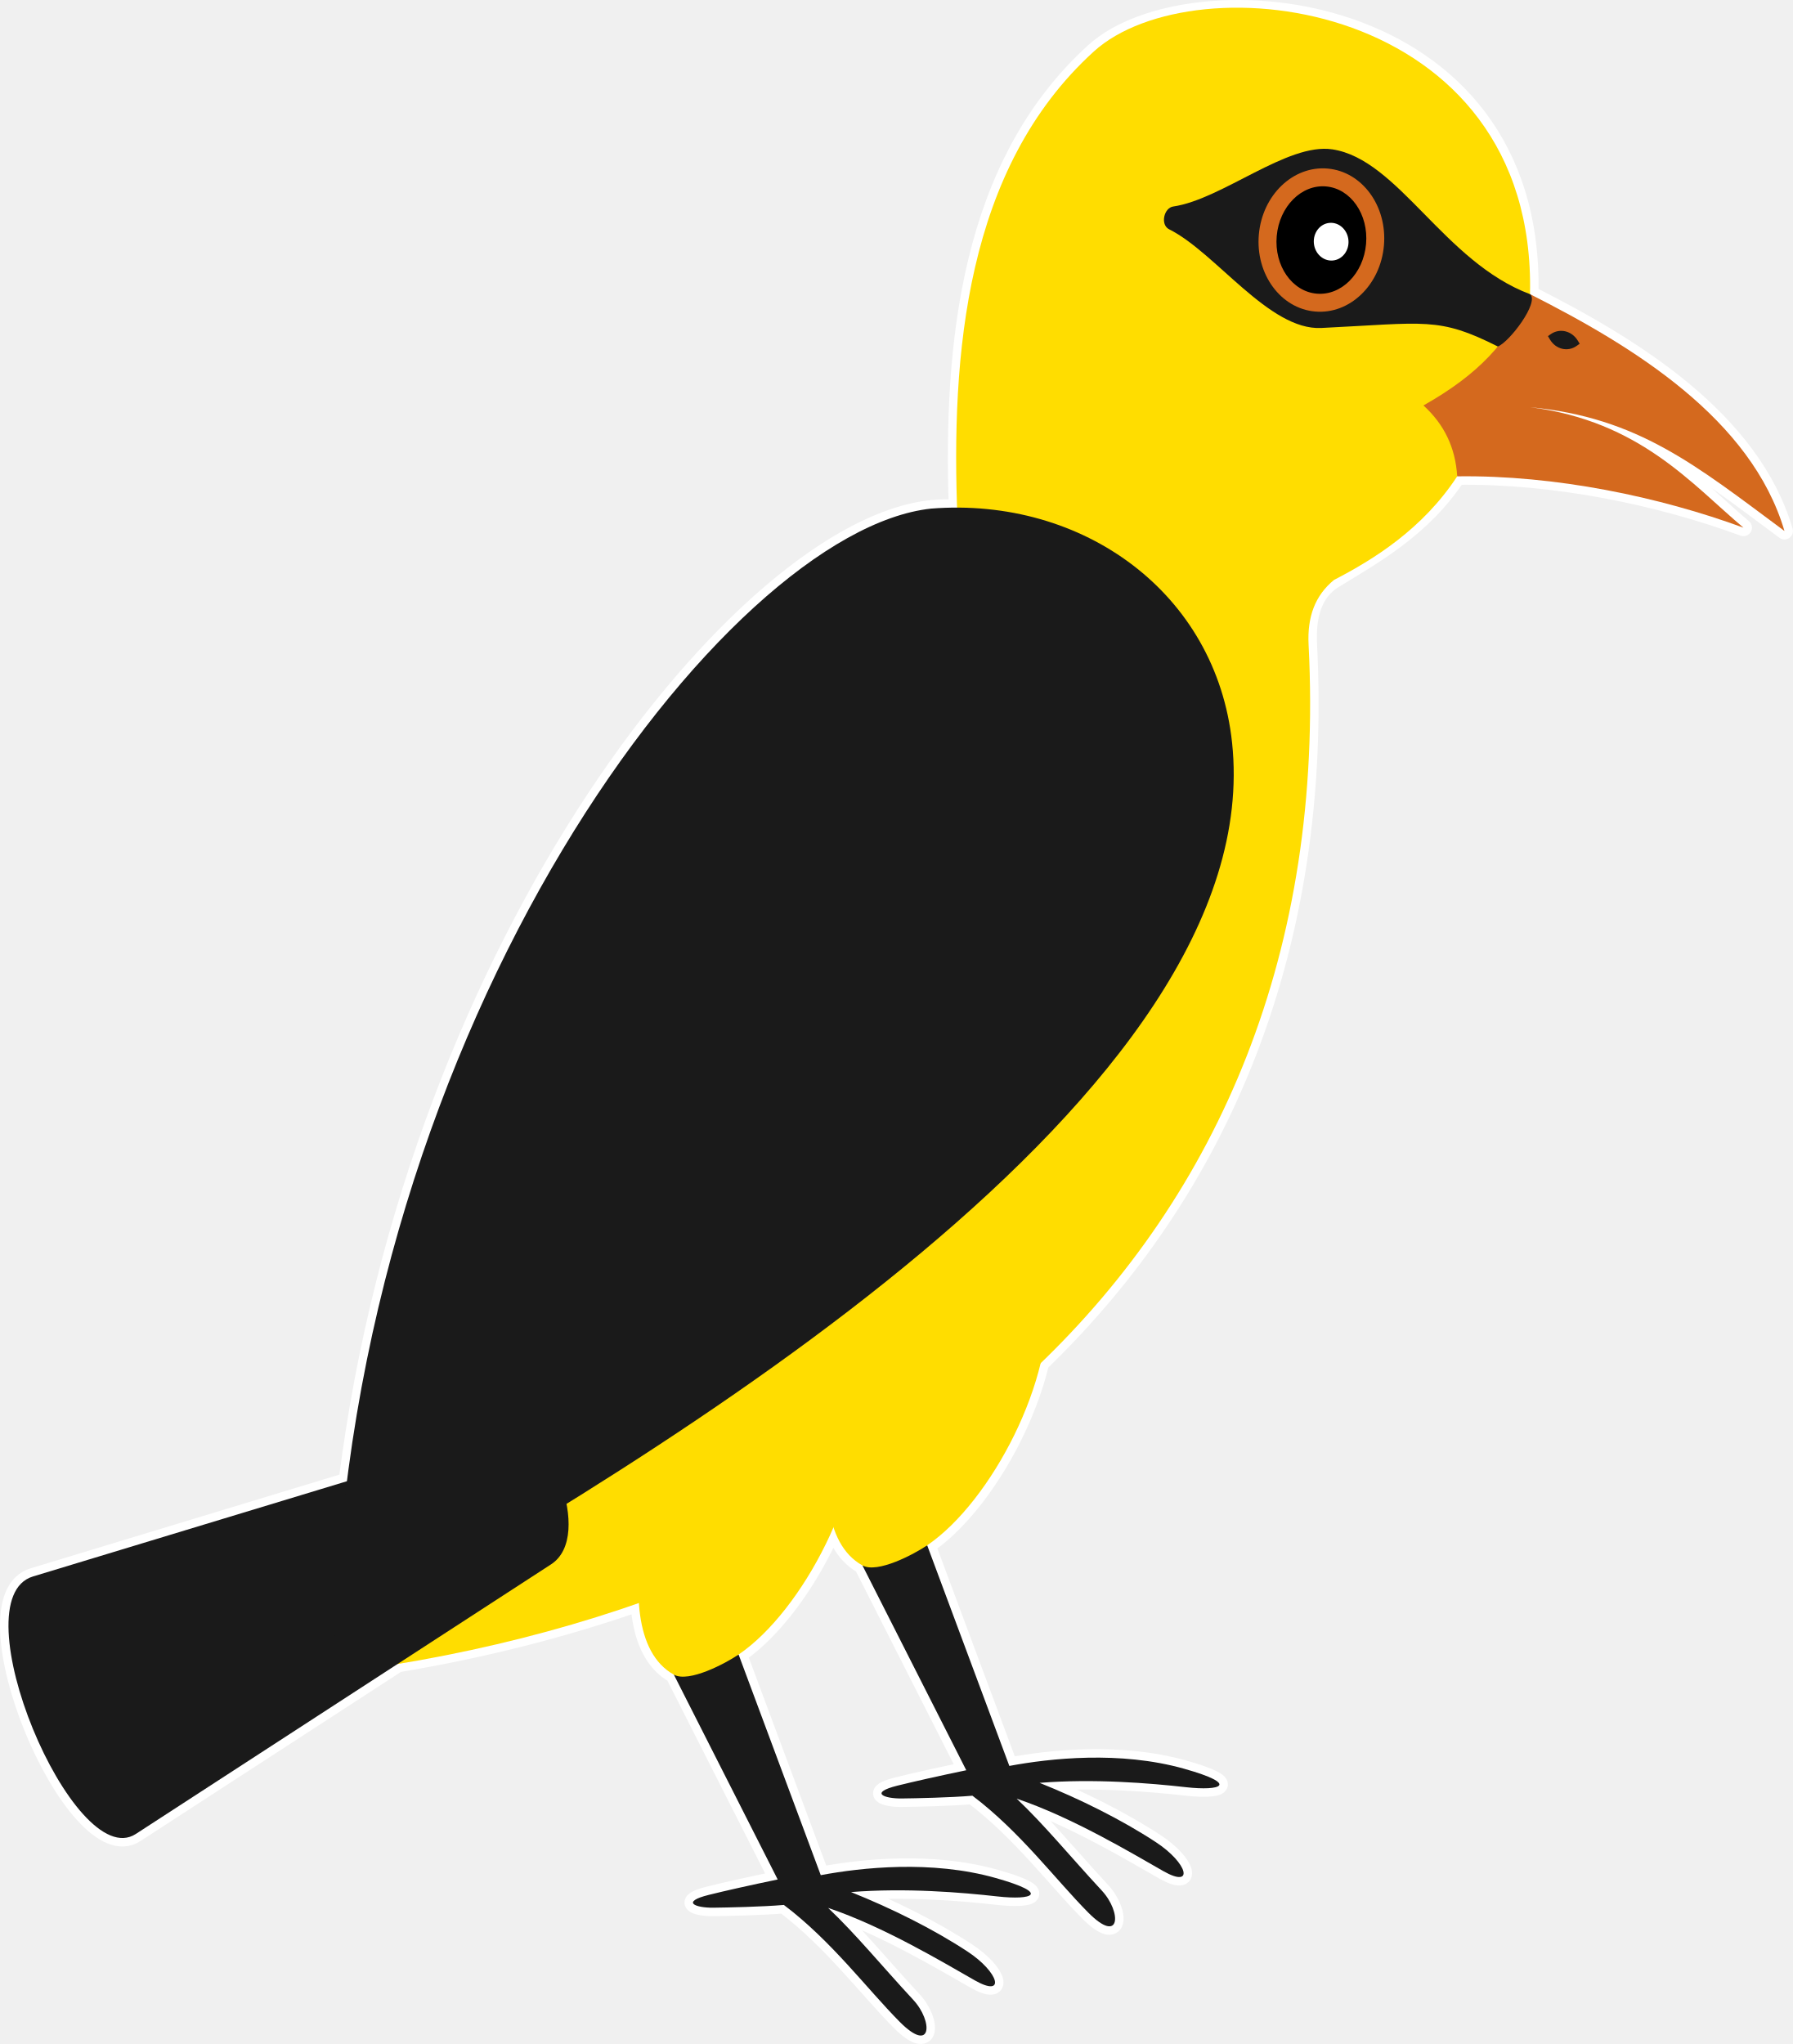
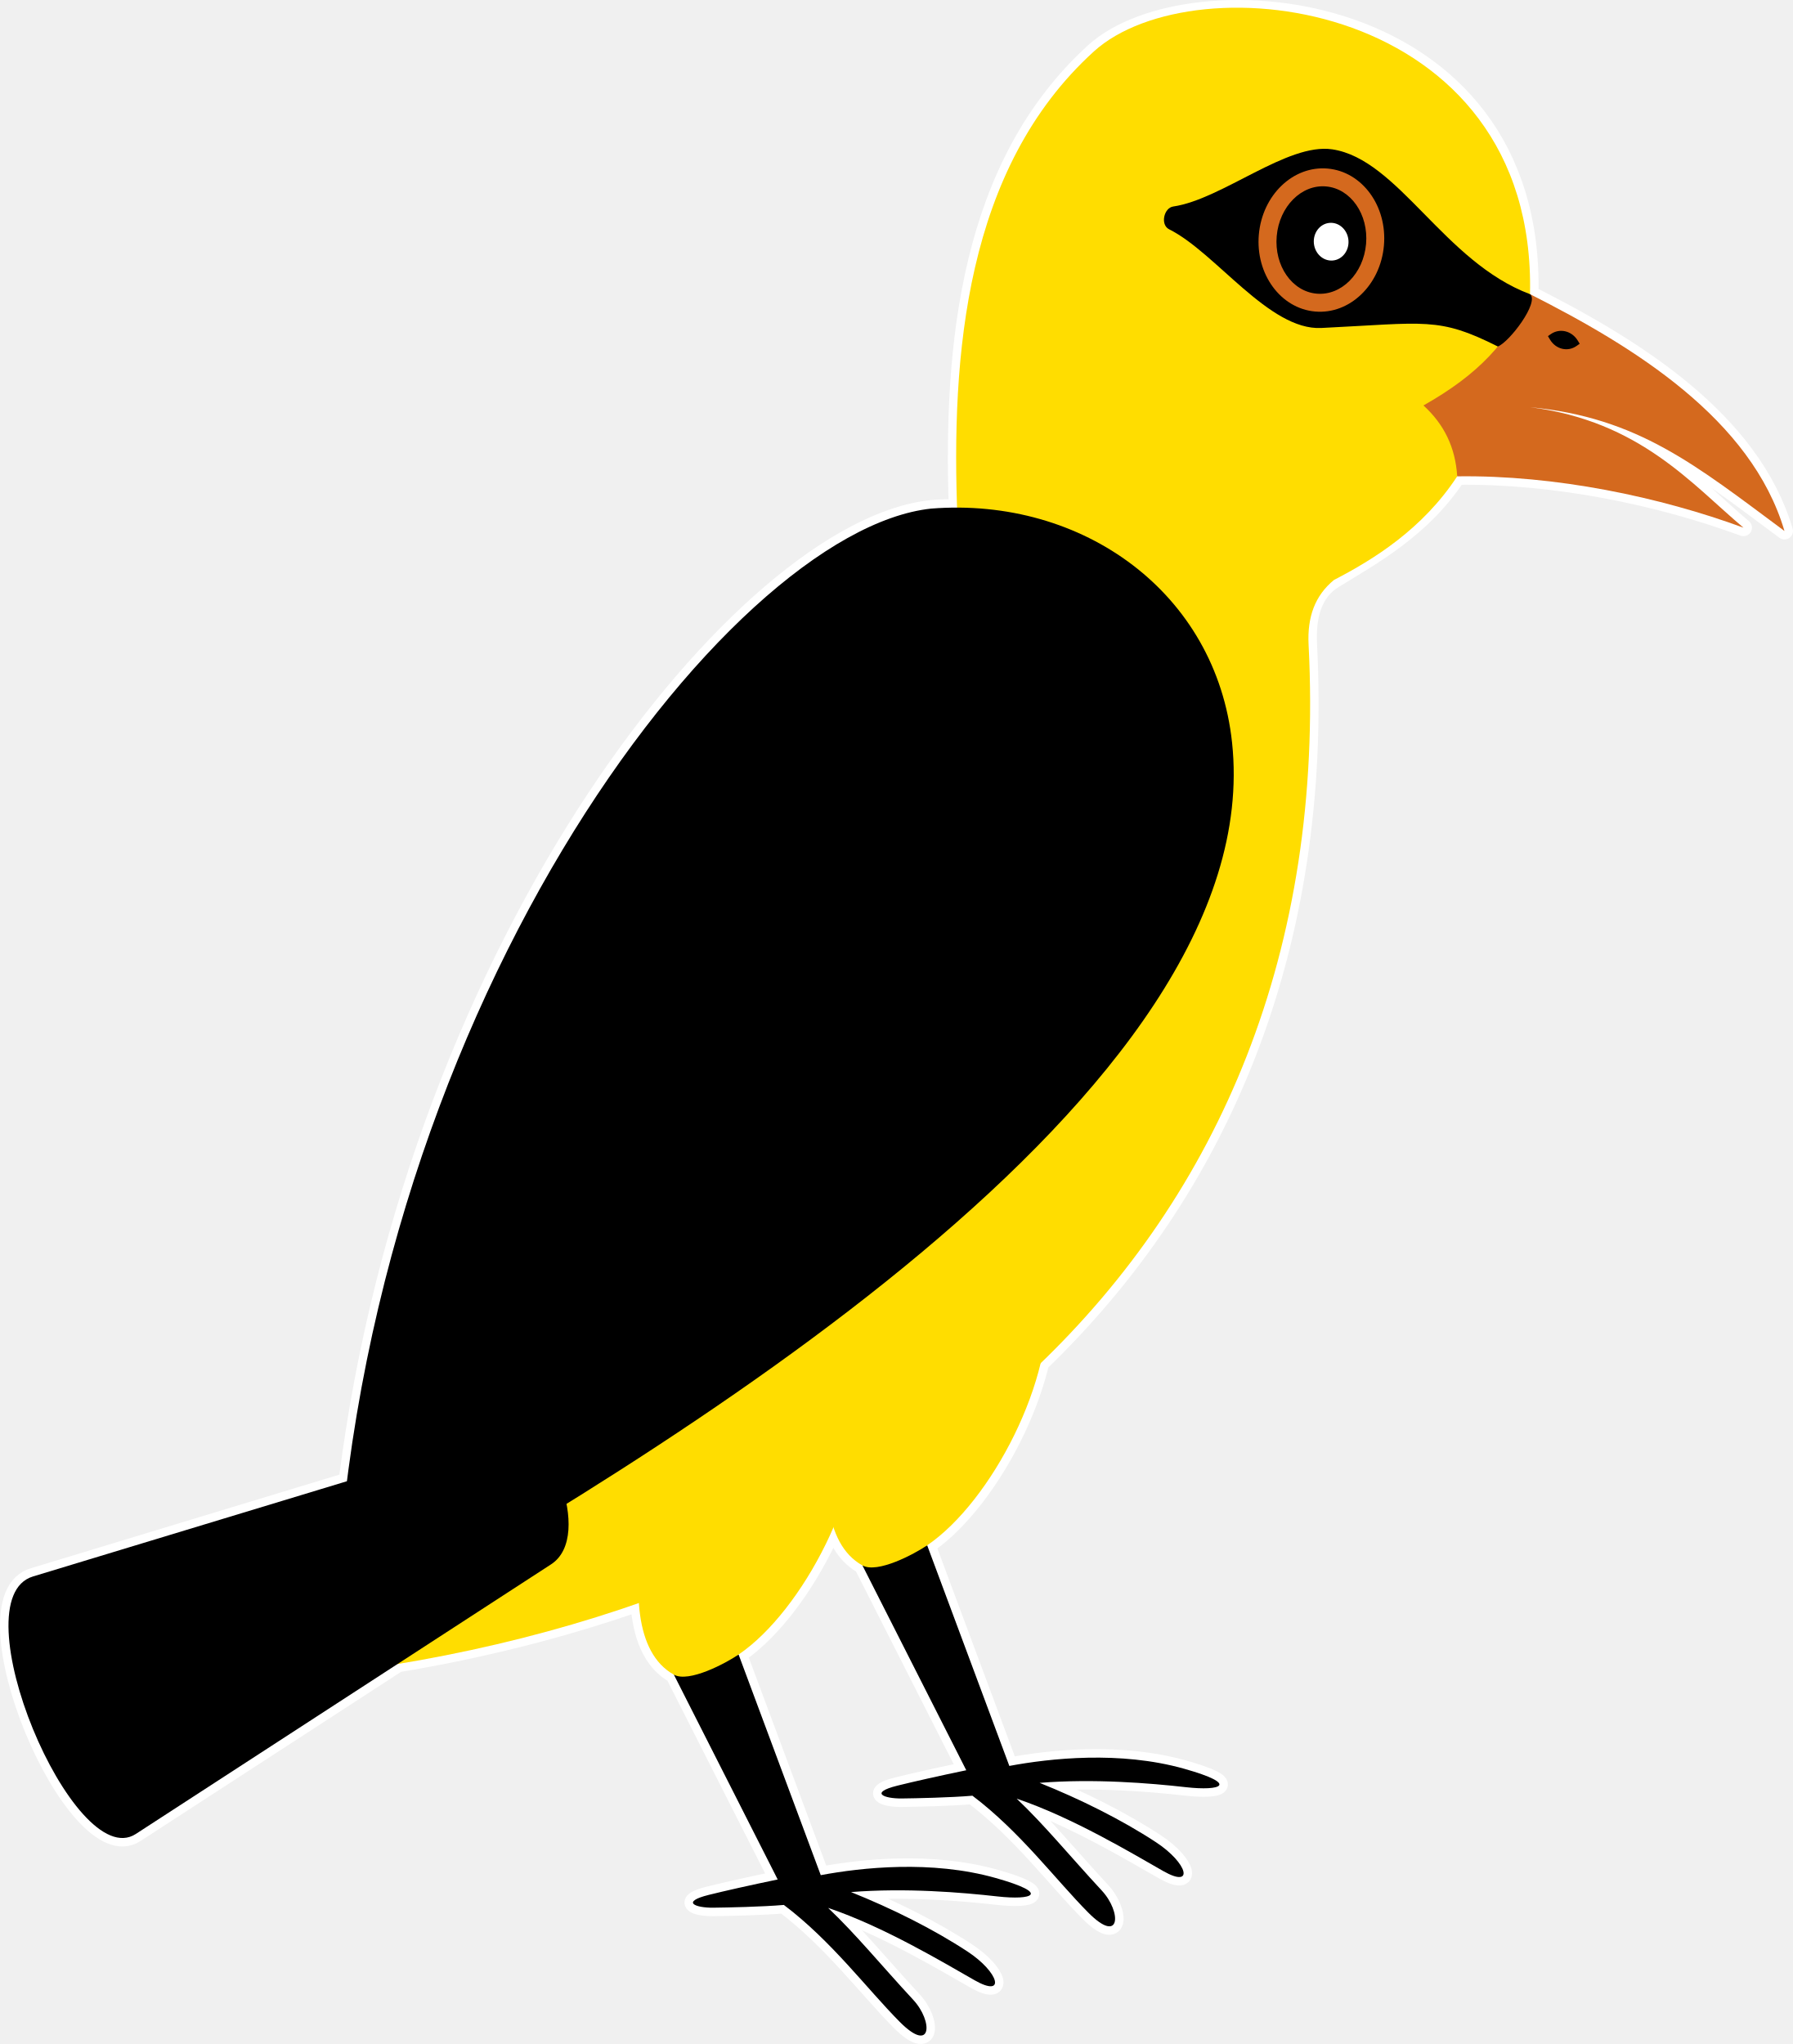
<svg xmlns="http://www.w3.org/2000/svg" version="1.1" x="0px" y="0px" width="399.71" height="455.769" viewBox="0 0 399.71 455.769" xml:space="preserve" id="svg275">
  <defs id="defs279">
    <rect x="258.789" y="437.391" width="103.554" height="80.393" id="rect4194" />
  </defs>
  <style type="text/css" id="style2">
	.st0{fill:#303030;}
	.st1{fill:#FFDD00;}
	.st2{fill:#FFFFFF;stroke:#FFDD00;stroke-miterlimit:10;}
	.st3{fill:#CFBA00;}
	.st4{fill:#FFE600;}
	.st5{fill:#4F4F4E;}
	.st6{fill:#D4691E;}
	.st7{fill:#D4851E;}
	.st8{fill:#BD7100;}
	.st9{fill:#FFFFFF;}
	.st10{stroke:#000000;stroke-miterlimit:10;}
	.st11{fill:#303030;stroke:#FFFFFF;stroke-width:2;stroke-miterlimit:10;}
	.st12{fill:none;}
	.st13{fill:url(#SVGID_1_);stroke:#404040;stroke-miterlimit:10;}
	.st14{fill:url(#SVGID_2_);stroke:#404040;stroke-miterlimit:10;}
	.st15{fill:url(#SVGID_3_);stroke:#404040;stroke-miterlimit:10;}
	.st16{fill:url(#SVGID_4_);stroke:#404040;stroke-miterlimit:10;}
	.st17{fill:url(#SVGID_5_);stroke:#404040;stroke-miterlimit:10;}
	.st18{fill:url(#SVGID_6_);stroke:#404040;stroke-miterlimit:10;}
	.st19{fill:url(#SVGID_7_);stroke:#404040;stroke-miterlimit:10;}
	.st20{fill:url(#SVGID_8_);stroke:#404040;stroke-miterlimit:10;}
	.st21{fill:url(#SVGID_9_);stroke:#404040;stroke-miterlimit:10;}
	.st22{fill:url(#SVGID_10_);stroke:#404040;stroke-miterlimit:10;}
	.st23{fill:url(#SVGID_11_);stroke:#404040;stroke-miterlimit:10;}
	.st24{fill:url(#SVGID_12_);stroke:#404040;stroke-miterlimit:10;}
	.st25{fill:url(#SVGID_13_);stroke:#404040;stroke-miterlimit:10;}
	.st26{fill:url(#SVGID_14_);stroke:#404040;stroke-miterlimit:10;}
	.st27{fill:url(#SVGID_15_);stroke:#404040;stroke-miterlimit:10;}
	.st28{fill:url(#SVGID_16_);stroke:#404040;stroke-miterlimit:10;}
	.st29{fill:url(#SVGID_17_);stroke:#404040;stroke-miterlimit:10;}
	.st30{fill:url(#SVGID_18_);stroke:#404040;stroke-miterlimit:10;}
	.st31{fill:url(#SVGID_19_);stroke:#404040;stroke-miterlimit:10;}
	.st32{fill:url(#SVGID_20_);stroke:#404040;stroke-miterlimit:10;}
	.st33{fill:url(#SVGID_21_);stroke:#404040;stroke-miterlimit:10;}
	.st34{fill:url(#SVGID_22_);stroke:#404040;stroke-miterlimit:10;}
	.st35{fill:url(#SVGID_23_);stroke:#404040;stroke-miterlimit:10;}
	.st36{fill:url(#SVGID_24_);stroke:#404040;stroke-miterlimit:10;}
	.st37{fill:url(#SVGID_25_);stroke:#404040;stroke-miterlimit:10;}
	.st38{fill:url(#SVGID_26_);stroke:#404040;stroke-miterlimit:10;}
	.st39{fill:url(#SVGID_27_);stroke:#404040;stroke-miterlimit:10;}
	.st40{fill:url(#SVGID_28_);stroke:#404040;stroke-miterlimit:10;}
	.st41{fill:url(#SVGID_29_);stroke:#404040;stroke-miterlimit:10;}
	.st42{fill:url(#SVGID_30_);stroke:#404040;stroke-miterlimit:10;}
	.st43{fill:url(#SVGID_31_);stroke:#404040;stroke-miterlimit:10;}
	.st44{fill:url(#SVGID_32_);stroke:#404040;stroke-miterlimit:10;}
	.st45{fill:url(#SVGID_33_);stroke:#404040;stroke-miterlimit:10;}
	.st46{fill:url(#SVGID_34_);stroke:#404040;stroke-miterlimit:10;}
	.st47{fill:url(#SVGID_35_);stroke:#404040;stroke-miterlimit:10;}
	.st48{fill:url(#SVGID_36_);stroke:#404040;stroke-miterlimit:10;}
	.st49{fill:url(#SVGID_37_);stroke:#404040;stroke-miterlimit:10;}
	.st50{fill:url(#SVGID_38_);stroke:#404040;stroke-miterlimit:10;}
	.st51{fill:url(#SVGID_39_);stroke:#404040;stroke-miterlimit:10;}
	.st52{fill:url(#SVGID_40_);stroke:#404040;stroke-miterlimit:10;}
	.st53{fill:url(#SVGID_41_);stroke:#404040;stroke-miterlimit:10;}
	.st54{fill:url(#SVGID_42_);stroke:#404040;stroke-miterlimit:10;}
	.st55{fill:url(#SVGID_43_);stroke:#404040;stroke-miterlimit:10;}
	.st56{fill:url(#SVGID_44_);stroke:#404040;stroke-miterlimit:10;}
	.st57{fill:url(#SVGID_45_);stroke:#404040;stroke-miterlimit:10;}
	.st58{fill:url(#SVGID_46_);stroke:#404040;stroke-miterlimit:10;}
	.st59{fill:url(#SVGID_47_);stroke:#404040;stroke-miterlimit:10;}
	.st60{fill:url(#SVGID_48_);stroke:#404040;stroke-miterlimit:10;}
	.st61{fill:url(#SVGID_49_);stroke:#404040;stroke-miterlimit:10;}
	.st62{fill:url(#SVGID_50_);stroke:#404040;stroke-miterlimit:10;}
	.st63{fill:url(#SVGID_51_);stroke:#404040;stroke-miterlimit:10;}
	.st64{fill:url(#SVGID_52_);stroke:#404040;stroke-miterlimit:10;}
	.st65{fill:url(#SVGID_53_);stroke:#404040;stroke-miterlimit:10;}
	.st66{fill:url(#SVGID_54_);stroke:#404040;stroke-miterlimit:10;}
	.st67{fill:url(#SVGID_55_);stroke:#404040;stroke-miterlimit:10;}
	.st68{fill:url(#SVGID_56_);stroke:#404040;stroke-miterlimit:10;}
	.st69{fill:url(#SVGID_57_);stroke:#404040;stroke-miterlimit:10;}
	.st70{fill:url(#SVGID_58_);stroke:#404040;stroke-miterlimit:10;}
	.st71{fill:url(#SVGID_59_);stroke:#404040;stroke-miterlimit:10;}
	.st72{fill:url(#SVGID_60_);stroke:#404040;stroke-miterlimit:10;}
	.st73{fill:url(#SVGID_61_);stroke:#404040;stroke-miterlimit:10;}
	.st74{fill:url(#SVGID_62_);stroke:#404040;stroke-miterlimit:10;}
	.st75{fill:#4D4D4D;}
	.st76{fill:#4C4C4C;}
	.st77{fill:#4A4A4A;}
	.st78{fill:#494949;}
	.st79{fill:#484848;}
	.st80{fill:#474747;}
	.st81{fill:#454545;}
	.st82{fill:#444444;}
	.st83{fill:#434343;}
	.st84{fill:#424242;}
	.st85{fill:#404040;}
	.st86{fill:#3F3F3F;}
	.st87{fill:#3E3E3E;}
	.st88{fill:#3D3D3D;}
	.st89{fill:#3B3B3B;}
	.st90{fill:#3A3A3A;}
	.st91{fill:#393939;}
	.st92{fill:#383838;}
	.st93{fill:#363636;}
	.st94{fill:#353535;}
	.st95{fill:#343434;}
	.st96{fill:#323232;}
	.st97{fill:#313131;}
	.st98{fill:#2F2F2F;}
	.st99{fill:#2D2D2D;}
	.st100{fill:#2C2C2C;}
	.st101{fill:#2B2B2B;}
	.st102{fill:#2A2A2A;}
	.st103{fill:#282828;}
	.st104{fill:#272727;}
	.st105{fill:#262626;}
	.st106{fill:#252525;}
	.st107{fill:#232323;}
	.st108{fill:#222222;}
	.st109{fill:#212121;}
	.st110{fill:#202020;}
	.st111{fill:#1E1E1E;}
	.st112{fill:#1D1D1D;}
	.st113{fill:#1C1C1C;}
	.st114{fill:#1B1B1B;}
	.st115{fill:#191919;}
	.st116{fill:#181818;}
	.st117{fill:#171717;}
	.st118{fill:#151515;}
	.st119{fill:#141414;}
	.st120{fill:#131313;}
	.st121{fill:#121212;}
	.st122{fill:#101010;}
	.st123{fill:#0F0F0F;}
	.st124{fill:#0E0E0E;}
	.st125{fill:#0D0D0D;}
	.st126{fill:#0B0B0B;}
	.st127{fill:#0A0A0A;}
	.st128{fill:#090909;}
	.st129{fill:#080808;}
	.st130{fill:#060606;}
	.st131{fill:#050505;}
	.st132{fill:#040404;}
	.st133{fill:#030303;}
	.st134{fill:#010101;}
	.st135{fill:#D4D4D4;}
	.st136{fill:#FFFFFF;stroke:#D4D4D4;stroke-miterlimit:10;}
	.st137{fill:#DEDEDE;}
	.st138{fill:#FFFFFF;stroke:#DEDEDE;stroke-miterlimit:10;}
	.st139{fill:#8F8F8F;}
	.st140{fill:#A1A1A1;}
	.st141{fill:#FFFFFF;stroke:#FFDD00;stroke-width:0.612;stroke-miterlimit:10;}
	.st142{fill:#FFFFFF;stroke:#FFDD00;stroke-width:0.39;stroke-miterlimit:10;}
	.st143{stroke:#000000;stroke-width:3.57;stroke-miterlimit:10;}
</style>
  <g id="layer9" transform="translate(45.77046,-28.20818)">
    <path id="path1" style="fill:#ffffff;fill-opacity:1;stroke:#ffffff;stroke-width:3.78;stroke-linecap:butt;stroke-linejoin:round;stroke-dasharray:none;stroke-opacity:1" d="m 211.775,104.524 c -27.902,25.372 -31.683,65.512 -30.445,101.721 -1.926,-0.005 -3.871,-0.004 -5.824,0.203 -41.594,4.409 -114.907,95.561 -130.229,216.863 l -70.045,21.25 c -16.731,5.076 9.048,66.429 22.936,57.412 L 56.609,464.028 c 18.686,-3.1 36.685,-7.635 53.734,-13.59 0.479,7.234 2.729,13.196 7.795,16.018 l 23.152,45.668 c -5.936,1.23 -11.772,2.537 -15.377,3.438 -6.27,1.566 -3.029,2.902 1.014,2.855 3.117,-0.035 10.875,-0.197 15.738,-0.615 10.658,8.047 18.523,18.704 25.832,26.066 7.221,7.274 7.479,-0.096 3.008,-4.918 -7.076,-7.631 -12.818,-14.675 -18.973,-20.488 12.438,4.192 25.834,12.253 32.715,16.16 6.915,3.927 5.487,-1.763 -1.68,-6.465 -7.651,-5.019 -16.901,-9.606 -25.928,-13.225 12.151,-0.971 24.612,0.063 32.688,0.975 7.634,0.862 12.093,-0.579 -0.453,-4.117 -14.315,-4.038 -29.934,-2.319 -38.98,-0.629 l -18.318,-49.191 c 8.006,-5.438 16.011,-16.461 21.16,-28.375 1.225,3.754 3.288,6.744 6.451,8.506 l 23.15,45.668 c -5.936,1.23 -11.77,2.537 -15.375,3.438 -6.27,1.566 -3.029,2.902 1.014,2.855 3.117,-0.035 10.875,-0.197 15.738,-0.615 10.658,8.047 18.523,18.704 25.832,26.066 7.221,7.274 7.479,-0.096 3.008,-4.918 -7.076,-7.631 -12.818,-14.677 -18.973,-20.49 12.438,4.192 25.834,12.255 32.715,16.162 6.915,3.927 5.487,-1.763 -1.68,-6.465 -7.651,-5.019 -16.901,-9.606 -25.928,-13.225 12.151,-0.971 24.612,0.063 32.688,0.975 7.634,0.862 12.091,-0.579 -0.455,-4.117 -14.315,-4.038 -29.932,-2.319 -38.979,-0.629 l -18.32,-49.191 c 10.726,-7.285 21.457,-24.592 25.311,-40.641 39.932,-38.52 63.211,-92.156 59.734,-160.188 -0.316,-6.184 1.001,-11.558 5.67,-14.432 8.445,-5.198 19.731,-11.305 27.471,-23.102 21.899,-0.3 45.11,4.568 63.832,11.449 -11.436,-9.595 -23.056,-23.756 -47.566,-26.865 24.076,2.298 36.943,12.945 56.705,27.602 -7.365,-24.959 -33.545,-41.09 -56.738,-52.807 1.471,-67.17 -75.892,-73.543 -97.266,-54.107 z" transform="translate(-13.6514,-64.83284)" />
  </g>
  <g id="layer8" transform="translate(-34.61613,-70.98867)">
    <g id="g8" transform="translate(66.7352,-22.05235)" style="stroke:none">
-       <path id="path7" style="fill:#1a1a1a;fill-opacity:1;stroke:none;stroke-width:0;stroke-linecap:butt;stroke-linejoin:miter;stroke-dasharray:none;stroke-opacity:1" d="m 160.187,442.1 23.151,45.669 c -5.936,1.23 -11.771,2.538 -15.375,3.438 -6.27,1.566 -3.031,2.9 1.012,2.854 3.117,-0.035 10.877,-0.196 15.739,-0.614 10.658,8.047 18.523,18.703 25.832,26.066 7.221,7.274 7.479,-0.095 3.008,-4.917 -7.076,-7.631 -12.818,-14.677 -18.973,-20.489 12.438,4.192 25.834,12.254 32.715,16.162 6.915,3.927 5.487,-1.763 -1.68,-6.465 -7.651,-5.019 -16.901,-9.606 -25.928,-13.225 12.151,-0.971 24.611,0.063 32.686,0.974 7.634,0.862 12.093,-0.58 -0.454,-4.119 -14.315,-4.038 -29.933,-2.318 -38.979,-0.628 l -18.319,-49.191 z" />
+       <path id="path7" style="fill:#000000;fill-opacity:1;stroke:none;stroke-width:0;stroke-linecap:butt;stroke-linejoin:miter;stroke-dasharray:none;stroke-opacity:1" d="m 160.187,442.1 23.151,45.669 c -5.936,1.23 -11.771,2.538 -15.375,3.438 -6.27,1.566 -3.031,2.9 1.012,2.854 3.117,-0.035 10.877,-0.196 15.739,-0.614 10.658,8.047 18.523,18.703 25.832,26.066 7.221,7.274 7.479,-0.095 3.008,-4.917 -7.076,-7.631 -12.818,-14.677 -18.973,-20.489 12.438,4.192 25.834,12.254 32.715,16.162 6.915,3.927 5.487,-1.763 -1.68,-6.465 -7.651,-5.019 -16.901,-9.606 -25.928,-13.225 12.151,-0.971 24.611,0.063 32.686,0.974 7.634,0.862 12.093,-0.58 -0.454,-4.119 -14.315,-4.038 -29.933,-2.318 -38.979,-0.628 l -18.319,-49.191 z" />
      <path style="font-variation-settings:normal;opacity:1;vector-effect:non-scaling-stroke;fill:#ffdd00;fill-opacity:1;stroke:none;stroke-width:1;stroke-linecap:butt;stroke-linejoin:miter;stroke-miterlimit:4;stroke-dasharray:none;stroke-dashoffset:0;stroke-opacity:1;-inkscape-stroke:hairline;stop-color:#000000;stop-opacity:1" d="m 166.149,376.928 c -7.16,7.324 -23.636,55.327 -5.962,65.172 3.335,1.857 11.552,-2.527 14.436,-4.486 14.325,-9.729 28.657,-37.337 26.607,-55.944 -0.998,-9.057 -27.753,-12.238 -35.082,-4.742 z" id="path8" />
    </g>
  </g>
-   <g id="layer1" transform="translate(-9.929539,-68.68545)">
+   <g id="layer1" transform="translate(-9.929538,-68.68545)">
    <path id="path2697" style="fill:#ffdd00;fill-opacity:1;stroke:none;stroke-width:0;stroke-linecap:butt;stroke-linejoin:miter;stroke-dasharray:none;stroke-opacity:1" d="m 253.824,80.17 c -28.586,25.994 -31.9,67.517 -30.39,104.402 -32.074,37.167 -106.32,162.241 -143.514,257.75 127.513,-14.323 228.792,-92.99 221.796,-229.89 -0.316,-6.184 1.427,-10.959 5.669,-14.432 8.807,-4.559 19.731,-11.305 27.471,-23.102 l 16.232,-40.621 C 352.53,68.491 276.311,59.722 253.824,80.17 Z" />
  </g>
-   <g id="layer2" transform="translate(-9.929539,-68.68545)" style="display:inline">
+   <g id="layer2" transform="translate(-9.929538,-68.68545)" style="display:inline">
    <path id="path227" class="st6" d="m 351.089,134.277 c -4.848,10.707 -11.438,17.854 -23.758,24.816 4.588,4.19 7.126,9.337 7.525,15.805 21.899,-0.3 45.11,4.568 63.832,11.449 -11.436,-9.595 -23.056,-23.756 -47.567,-26.866 24.076,2.298 36.943,12.945 56.705,27.602 -7.365,-24.959 -33.545,-41.09 -56.738,-52.807 z" />
-     <path class="st0" d="m 355.704,143.2 c 2.015,-1.411 4.722,-0.754 6.05,1.458 l 0.411,0.677 -0.719,0.505 c -1.958,1.366 -4.594,0.733 -5.886,-1.412 l -0.471,-0.792 z" id="path261" style="fill:#1a1a1a;fill-opacity:1" />
+     <path class="st0" d="m 355.704,143.2 c 2.015,-1.411 4.722,-0.754 6.05,1.458 l 0.411,0.677 -0.719,0.505 c -1.958,1.366 -4.594,0.733 -5.886,-1.412 l -0.471,-0.792 z" id="path261" style="fill:#000000;fill-opacity:1" />
  </g>
-   <g id="layer3" transform="translate(-9.929539,-68.68545)">
-     <path id="path2" style="font-variation-settings:normal;opacity:1;vector-effect:non-scaling-stroke;fill:#1a1a1a;fill-opacity:1;fill-rule:evenodd;stroke:none;stroke-width:1;stroke-linecap:butt;stroke-linejoin:miter;stroke-miterlimit:4;stroke-dasharray:none;stroke-dashoffset:0;stroke-opacity:1;-inkscape-stroke:hairline;stop-color:#000000;stop-opacity:1" d="m 306.986,101.984 c -10.017,-1.499 -24.576,11.164 -35.463,12.75 -2.058,0.3 -2.942,4.064 -0.896,5.082 10.357,5.153 22.277,22.568 33.906,22.003 23.353,-1.134 26.123,-2.542 39.385,4.13 2.585,-0.996 9.286,-9.84 7.197,-11.66 -19.254,-7.222 -29.355,-30.096 -44.129,-32.306 z" />
+   <g id="layer3" transform="translate(-9.929538,-68.68545)">
+     <path id="path2" style="font-variation-settings:normal;opacity:1;vector-effect:non-scaling-stroke;fill:#000000;fill-opacity:1;fill-rule:evenodd;stroke:none;stroke-width:1;stroke-linecap:butt;stroke-linejoin:miter;stroke-miterlimit:4;stroke-dasharray:none;stroke-dashoffset:0;stroke-opacity:1;-inkscape-stroke:hairline;stop-color:#000000;stop-opacity:1" d="m 306.986,101.984 c -10.017,-1.499 -24.576,11.164 -35.463,12.75 -2.058,0.3 -2.942,4.064 -0.896,5.082 10.357,5.153 22.277,22.568 33.906,22.003 23.353,-1.134 26.123,-2.542 39.385,4.13 2.585,-0.996 9.286,-9.84 7.197,-11.66 -19.254,-7.222 -29.355,-30.096 -44.129,-32.306 z" />
    <ellipse style="font-variation-settings:normal;opacity:1;vector-effect:non-scaling-stroke;fill:#d4691e;fill-opacity:1;fill-rule:evenodd;stroke:none;stroke-width:1;stroke-linecap:butt;stroke-linejoin:miter;stroke-miterlimit:4;stroke-dasharray:none;stroke-dashoffset:0;stroke-opacity:1;-inkscape-stroke:hairline;stop-color:#000000;stop-opacity:1" id="path3" cx="314.063" cy="95.201" rx="14" ry="16" transform="rotate(5)" />
    <ellipse style="font-variation-settings:normal;opacity:1;vector-effect:non-scaling-stroke;fill:#000000;fill-opacity:1;fill-rule:evenodd;stroke:none;stroke-width:1;stroke-linecap:butt;stroke-linejoin:miter;stroke-miterlimit:4;stroke-dasharray:none;stroke-dashoffset:0;stroke-opacity:1;-inkscape-stroke:hairline;stop-color:#000000;stop-opacity:1" id="ellipse3" cx="314.063" cy="95.201" rx="10" ry="12" transform="rotate(5)" />
    <ellipse class="st9" cx="294.898" cy="148.847" rx="3.87" ry="4.21" id="ellipse245" transform="rotate(-5)" />
  </g>
-   <g id="layer6" transform="translate(-9.929539,-68.68545)">
-     <path style="display:inline;fill:#1a1a1a;fill-opacity:1;stroke:none;stroke-width:0;stroke-linecap:butt;stroke-linejoin:miter;stroke-dasharray:none;stroke-opacity:1" d="M 132.799,417.504 40.215,477.619 C 26.328,486.636 0.549,425.282 17.28,420.206 l 107.222,-32.527 c 6.923,-2.1 18.246,23.366 8.297,29.825 z" id="path3880" />
+   <g id="layer6" transform="translate(-9.929538,-68.68545)">
+     <path style="display:inline;fill:#000000;fill-opacity:1;stroke:none;stroke-width:0;stroke-linecap:butt;stroke-linejoin:miter;stroke-dasharray:none;stroke-opacity:1" d="M 132.799,417.504 40.215,477.619 C 26.328,486.636 0.549,425.282 17.28,420.206 l 107.222,-32.527 c 6.923,-2.1 18.246,23.366 8.297,29.825 z" id="path3880" />
  </g>
-   <g id="layer7" transform="translate(-9.929539,-68.68545)">
+   <g id="layer7" transform="translate(-9.929538,-68.68545)">
    <g id="g6" style="stroke:none">
-       <path id="path4039" style="fill:#1a1a1a;fill-opacity:1;stroke:none;stroke-width:0;stroke-linecap:butt;stroke-linejoin:miter;stroke-dasharray:none;stroke-opacity:1" d="m 160.187,442.1 23.151,45.669 c -5.936,1.23 -11.771,2.538 -15.375,3.438 -6.27,1.566 -3.031,2.9 1.012,2.854 3.117,-0.035 10.877,-0.196 15.739,-0.614 10.658,8.047 18.523,18.703 25.832,26.066 7.221,7.274 7.479,-0.095 3.008,-4.917 -7.076,-7.631 -12.818,-14.677 -18.973,-20.489 12.438,4.192 25.834,12.254 32.715,16.162 6.915,3.927 5.487,-1.763 -1.68,-6.465 -7.651,-5.019 -16.901,-9.606 -25.928,-13.225 12.151,-0.971 24.611,0.063 32.686,0.974 7.634,0.862 12.093,-0.58 -0.454,-4.119 -14.315,-4.038 -29.933,-2.318 -38.979,-0.628 l -18.319,-49.191 z" />
+       <path id="path4039" style="fill:#000000;fill-opacity:1;stroke:none;stroke-width:0;stroke-linecap:butt;stroke-linejoin:miter;stroke-dasharray:none;stroke-opacity:1" d="m 160.187,442.1 23.151,45.669 c -5.936,1.23 -11.771,2.538 -15.375,3.438 -6.27,1.566 -3.031,2.9 1.012,2.854 3.117,-0.035 10.877,-0.196 15.739,-0.614 10.658,8.047 18.523,18.703 25.832,26.066 7.221,7.274 7.479,-0.095 3.008,-4.917 -7.076,-7.631 -12.818,-14.677 -18.973,-20.489 12.438,4.192 25.834,12.254 32.715,16.162 6.915,3.927 5.487,-1.763 -1.68,-6.465 -7.651,-5.019 -16.901,-9.606 -25.928,-13.225 12.151,-0.971 24.611,0.063 32.686,0.974 7.634,0.862 12.093,-0.58 -0.454,-4.119 -14.315,-4.038 -29.933,-2.318 -38.979,-0.628 l -18.319,-49.191 z" />
      <path style="font-variation-settings:normal;opacity:1;vector-effect:non-scaling-stroke;fill:#ffdd00;fill-opacity:1;stroke:none;stroke-width:1;stroke-linecap:butt;stroke-linejoin:miter;stroke-miterlimit:4;stroke-dasharray:none;stroke-dashoffset:0;stroke-opacity:1;-inkscape-stroke:hairline;stop-color:#000000;stop-opacity:1" d="m 166.149,376.928 c -7.16,7.324 -23.636,55.327 -5.962,65.172 3.335,1.857 11.552,-2.527 14.436,-4.486 14.325,-9.729 28.657,-37.337 26.607,-55.944 -0.998,-9.057 -27.753,-12.238 -35.082,-4.742 z" id="path5" />
    </g>
  </g>
-   <g id="layer4" style="display:inline" transform="translate(-9.929539,-68.68545)">
-     <path id="path3581" style="fill:#1a1a1a;fill-opacity:1;stroke:none;stroke-width:0;stroke-linecap:butt;stroke-linejoin:miter;stroke-dasharray:none;stroke-opacity:1" d="M 84.565,434.611 C 158.315,392.508 292.96,312.478 284.658,234.31 281.114,200.942 251.476,179.42 217.555,182.092 171.98,186.982 88.257,295.898 84.565,434.611 Z" />
+   <g id="layer4" style="display:inline" transform="translate(-9.929538,-68.68545)">
+     <path id="path3581" style="fill:#000000;fill-opacity:1;stroke:none;stroke-width:0;stroke-linecap:butt;stroke-linejoin:miter;stroke-dasharray:none;stroke-opacity:1" d="M 84.565,434.611 C 158.315,392.508 292.96,312.478 284.658,234.31 281.114,200.942 251.476,179.42 217.555,182.092 171.98,186.982 88.257,295.898 84.565,434.611 Z" />
  </g>
</svg>
